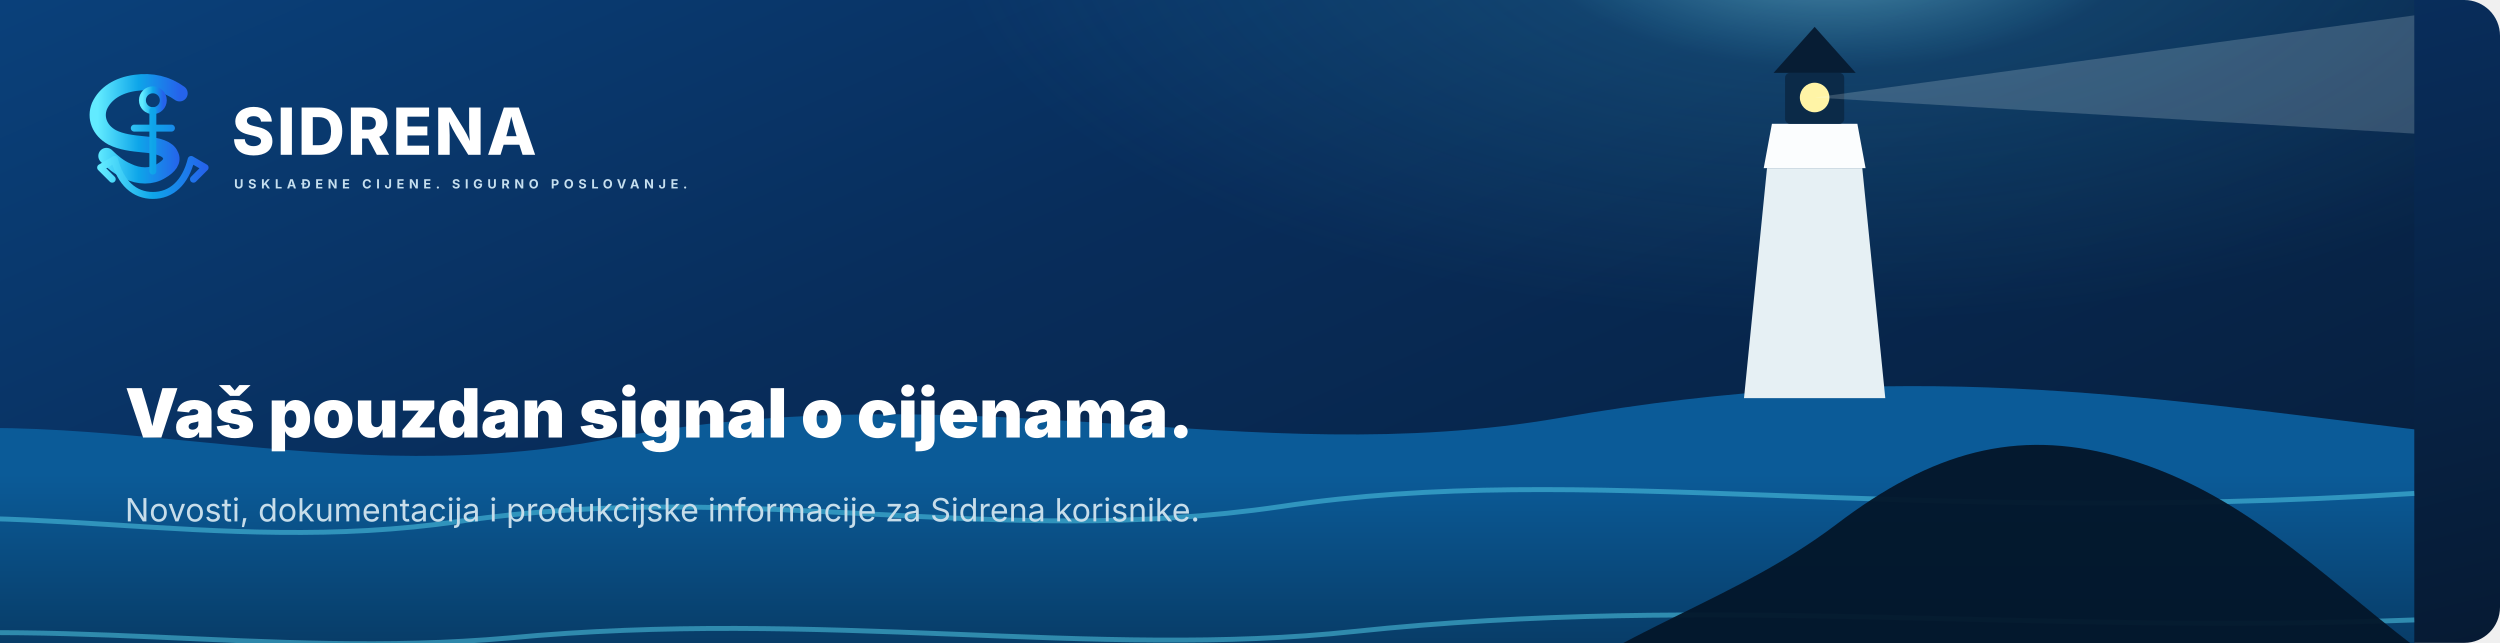
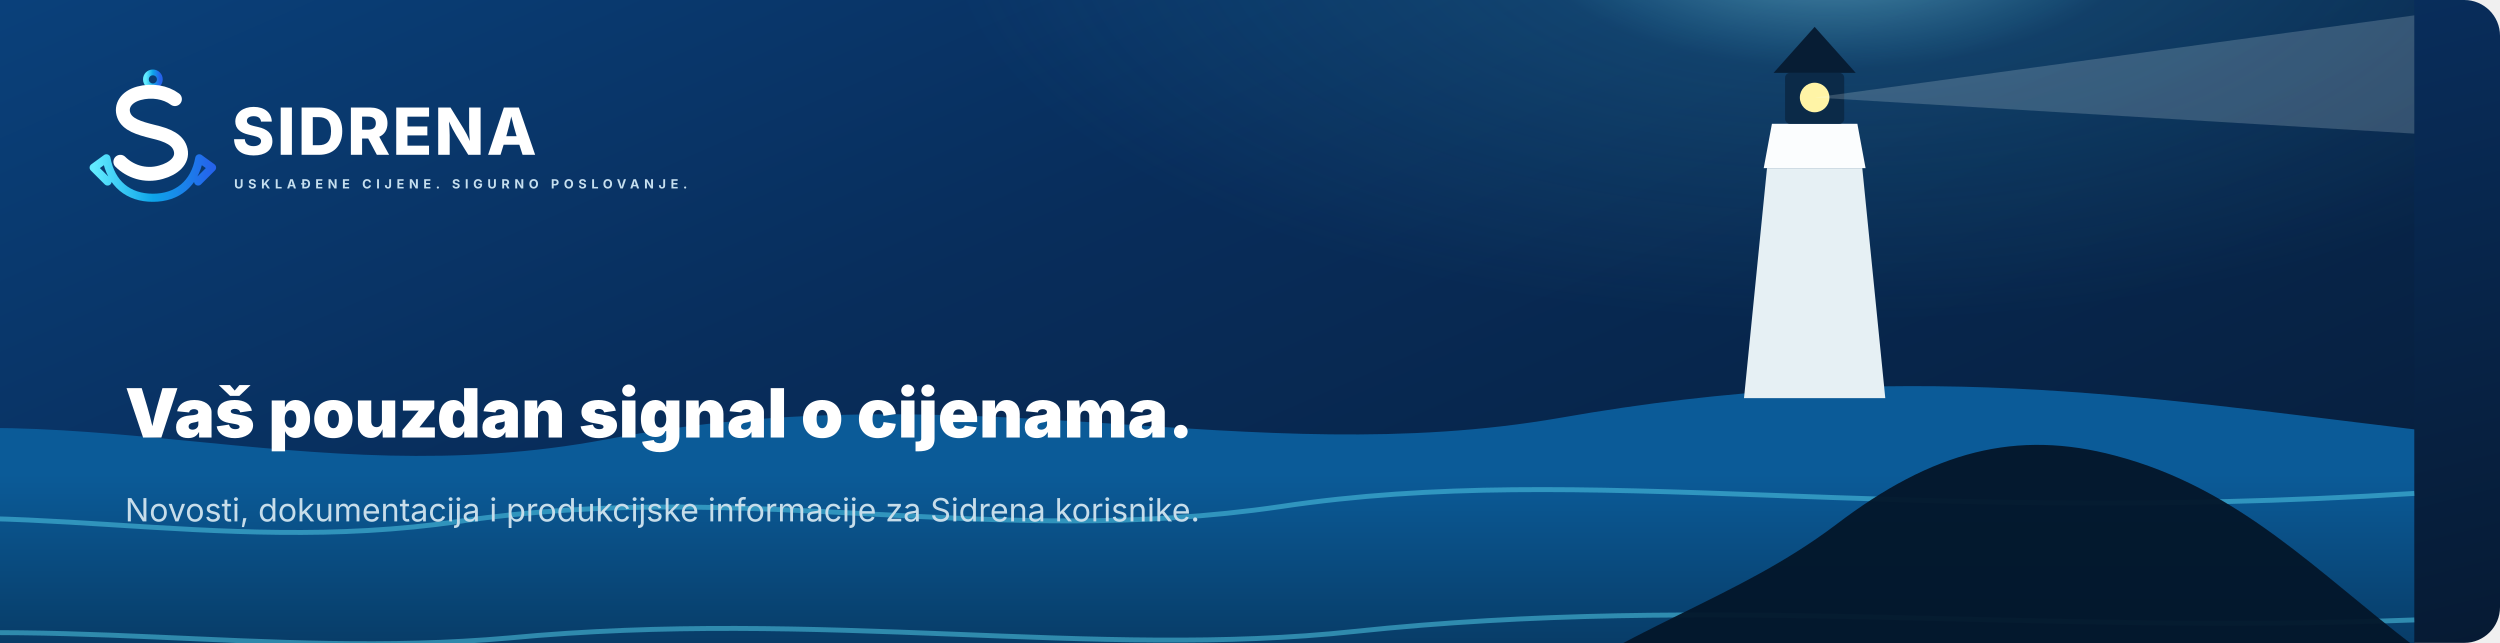
<svg xmlns="http://www.w3.org/2000/svg" viewBox="0 0 1400 360" role="img" aria-labelledby="t">
  <defs>
    <linearGradient id="sky" x1="0" y1="0" x2="1" y2="1">
      <stop stop-color="#0B4C8D" />
      <stop offset=".48" stop-color="#082D5B" />
      <stop offset="1" stop-color="#061A33" />
    </linearGradient>
    <linearGradient id="sea" x1="0" y1=".2" x2="0" y2="1">
      <stop stop-color="#0B5B98" />
      <stop offset="1" stop-color="#041B33" />
    </linearGradient>
    <linearGradient id="cyan" x1="0" y1="0" x2="1" y2="0">
      <stop stop-color="#62EBFF" />
      <stop offset=".5" stop-color="#0EA5E9" />
      <stop offset="1" stop-color="#2563EB" />
    </linearGradient>
    <radialGradient id="glow" cx=".78" cy=".22" r=".34">
      <stop stop-color="#A8F3FF" stop-opacity=".6" />
      <stop offset=".35" stop-color="#4CCBEA" stop-opacity=".14" />
      <stop offset="1" stop-color="#4CCBEA" stop-opacity="0" />
    </radialGradient>
  </defs>
  <rect width="1400" height="360" rx="20" fill="url(#sky)" />
  <g transform="translate(-120 -180) scale(.92)">
    <rect width="1600" height="700" fill="url(#sky)" />
    <rect width="1600" height="700" fill="url(#glow)" />
    <path d="M0 470c168-42 315 28 500-7 220-42 390 20 580-13 210-37 352-13 520 7v243H0z" fill="url(#sea)" />
    <g opacity=".52" fill="none" stroke="#53CFE9" stroke-width="3">
      <path d="M0 520c130-26 260 15 410-7 176-26 323 17 500-9 186-28 370 12 690-8" />
      <path d="M0 588c160-20 292 9 440-4 190-18 357 13 515-4 218-23 410 2 645-7" />
    </g>
    <path d="M1040 635c84-60 147-74 208-120 59-45 110-58 170-42 76 20 124 72 182 116v111H970z" fill="#03162A" opacity=".95" />
    <path d="M1192 438h86l-14-140h-58z" fill="#E6F0F4" />
    <path d="M1204 298h62l-5-27h-52z" fill="#FBFDFE" />
    <rect x="1217" y="240" width="36" height="31" rx="3" fill="#0B2A48" />
    <path d="M1210 240h50l-25-28z" fill="#071D34" />
    <circle cx="1235" cy="255" r="9" fill="#FFF4A6" />
    <path d="M1235 255L1600 205v72z" fill="#F4FFFF" opacity=".18" />
  </g>
  <g transform="translate(44 36) scale(0.65)">
    <g fill="none" stroke="url(#cyan)" stroke-linecap="round" stroke-linejoin="round">
-       <path d="M87 25c-11-8-24-11-38-9-15 2-26 9-31 20-4 10 0 21 11 27 8 4 17 5 27 6 13 1 21 4 23 9 3 5-1 10-8 14-8 5-19 5-29 0-7-3-13-8-18-13" stroke-width="14" />
-       <circle cx="64" cy="31" r="9" stroke-width="6" />
-       <path d="M64 40v52M48 55h32M31 82c5 20 17 31 33 31s28-11 33-31M31 82l-12 7 10 10m68-17 12 7-10 10" stroke-width="6" />
+       <circle cx="64" cy="13" r="6" stroke-width="5" />
+       <path d="M64 20V104" stroke-width="8" />
+       <path d="M44 48H84" stroke-width="7" />
+       <path d="M24 81C28 103 43 115 64 115C85 115 100 103 104 81M24 81L13 89L25 101M104 81L115 89L103 101" stroke-width="7" />
    </g>
+     <path d="M83 30C75 24 63 22 52 25C41 28 36 36 39 44C42 52 52 55 64 58C77 61 86 65 88 74C90 83 82 90 71 93C57 97 44 92 36 84" fill="none" stroke="#FFFFFF" stroke-width="12" stroke-linecap="round" stroke-linejoin="round" />
    <text x="132" y="78" fill="#fff" font-family="Inter,Segoe UI,Arial,sans-serif" font-size="56" font-weight="800" letter-spacing="2">SIDRENA</text>
    <text x="134" y="107" fill="#C6DFEF" font-family="Inter,Segoe UI,Arial,sans-serif" font-size="11" font-weight="700" letter-spacing="4">USKLAĐENE CIJENE. SIGURNO POSLOVANJE.</text>
  </g>
  <text x="70" y="245" fill="#fff" font-family="Inter,Segoe UI,Arial,sans-serif" font-size="38" font-weight="850">Vaš pouzdan signal o cijenama.</text>
  <text x="70" y="292" fill="#C7DDEA" font-family="Inter,Segoe UI,Arial,sans-serif" font-size="18">Novosti, dokumentacija i produkcijske informacije za Sidrena korisnike.</text>
</svg>
